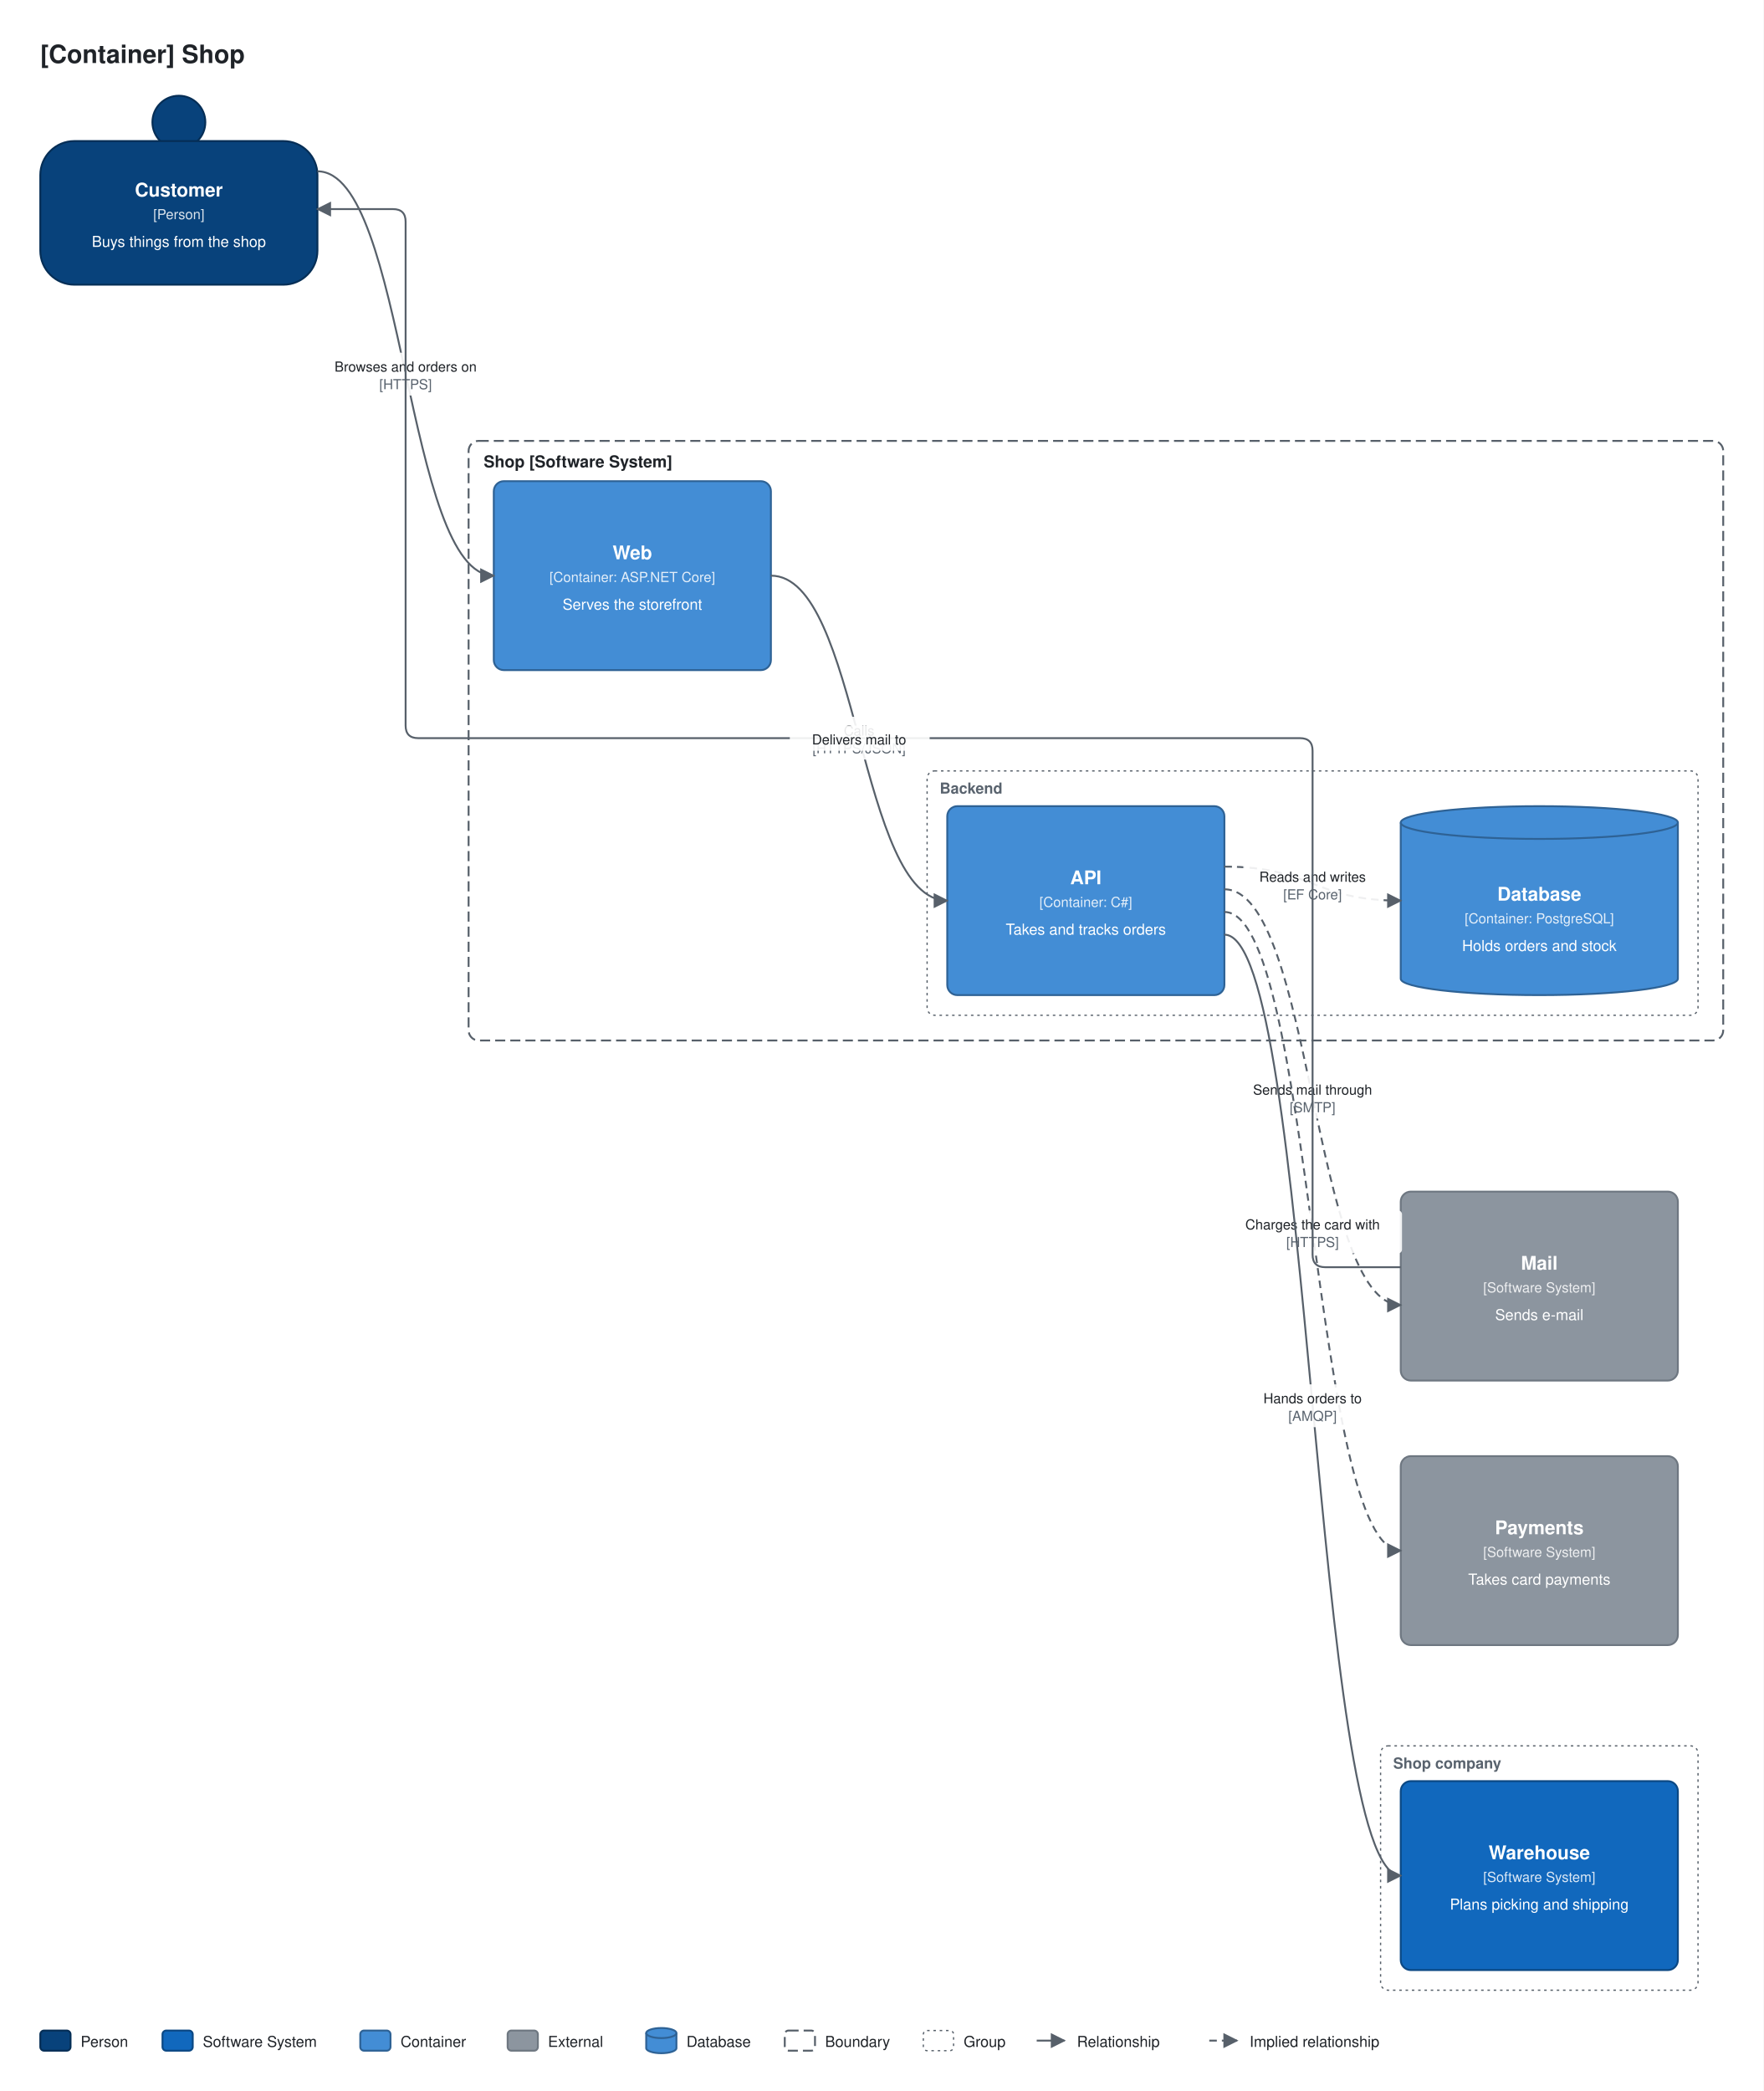
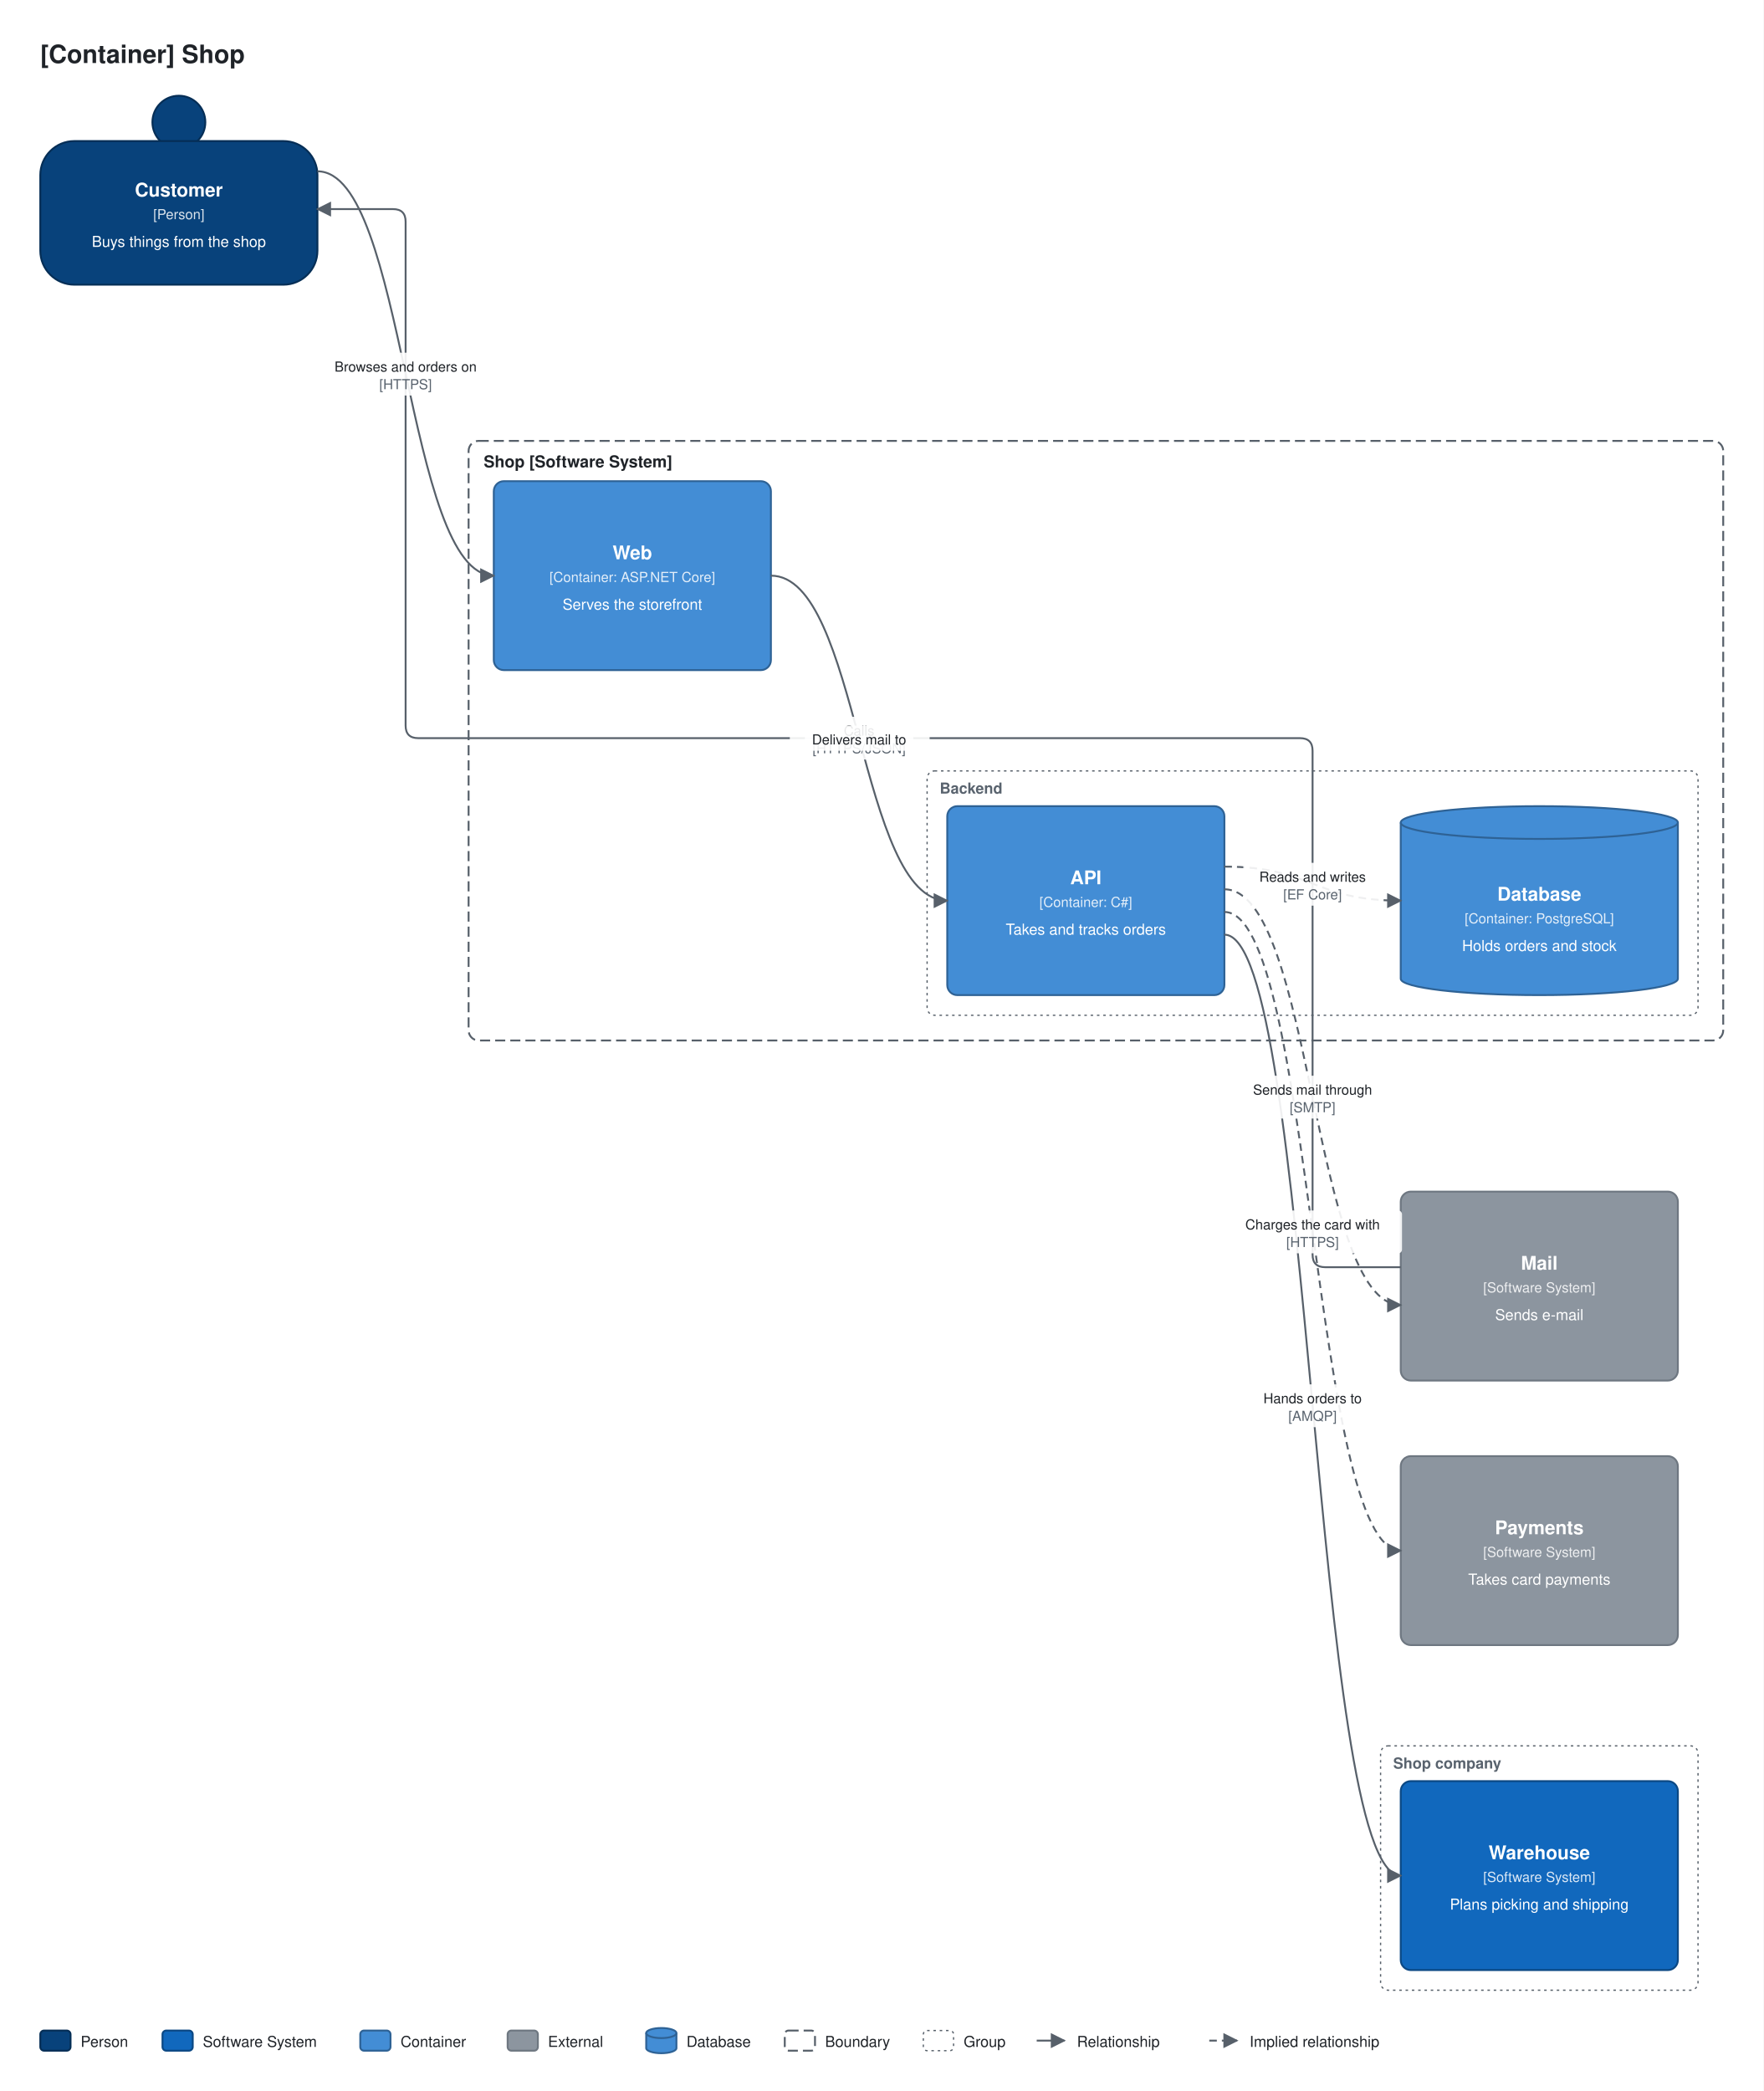
<svg xmlns="http://www.w3.org/2000/svg" width="1400" height="1660" viewBox="0 0 1400 1660" font-family="Segoe UI, Helvetica, Arial, sans-serif" role="img" aria-label="[Container] Shop">
  <style>
@media (prefers-color-scheme: dark) {
  .c4-bg{fill:#0d1117}
  .c4-ink{fill:#e6edf3}
  .c4-muted{fill:#9198a1}
  .c4-line{stroke:#9198a1}
  .c4-head{fill:#9198a1}
  .c4-edge{stroke:#9198a1}
  .c4-fill-person{fill:#1d5c99;stroke:#6ea2d8}
  .c4-rim-person{stroke:#6ea2d8}
  .c4-ink-person{fill:#ffffff}
  .c4-fill-softwareSystem{fill:#1b6ec2;stroke:#78aee6}
  .c4-rim-softwareSystem{stroke:#78aee6}
  .c4-ink-softwareSystem{fill:#ffffff}
  .c4-fill-container{fill:#2f73b5;stroke:#8dbbea}
  .c4-rim-container{stroke:#8dbbea}
  .c4-ink-container{fill:#ffffff}
  .c4-fill-component{fill:#2a5d8f;stroke:#9cc4ee}
  .c4-rim-component{stroke:#9cc4ee}
  .c4-ink-component{fill:#ffffff}
  .c4-fill-external{fill:#484f58;stroke:#8b949e}
  .c4-rim-external{stroke:#8b949e}
  .c4-ink-external{fill:#ffffff}
}
</style>
  <defs>
    <marker id="c4-containers-arrow" viewBox="0 0 10 10" refX="9" refY="5" markerWidth="8" markerHeight="8" orient="auto-start-reverse">
      <path class="c4-head" fill="#57606a" d="M0 0L10 5L0 10Z" />
    </marker>
  </defs>
  <rect class="c4-bg" fill="#ffffff" x="0" y="0" width="1400" height="1660" />
  <text class="c4-ink" fill="#1f2328" x="32" y="50" font-size="20" font-weight="600">[Container] Shop</text>
  <g transform="translate(32 76)">
    <rect class="c4-edge" fill="none" stroke="#57606a" stroke-width="1" stroke-dasharray="2 3" x="704" y="536" width="612" height="194" rx="6" />
    <text class="c4-muted" fill="#59636e" x="714" y="554" font-size="12" font-weight="600">Backend</text>
    <rect class="c4-edge" fill="none" stroke="#57606a" stroke-width="1" stroke-dasharray="2 3" x="1064" y="1310" width="252" height="194" rx="6" />
    <text class="c4-muted" fill="#59636e" x="1074" y="1328" font-size="12" font-weight="600">Shop company</text>
    <rect class="c4-edge" fill="none" stroke="#57606a" stroke-width="1.5" stroke-dasharray="8 4" x="340" y="274" width="996" height="476" rx="8" />
    <text class="c4-ink" fill="#1f2328" x="352" y="295" font-size="13" font-weight="600">Shop [Software System]</text>
    <g data-element="customer">
      <circle class="c4-fill-person" fill="#08427b" stroke="#052e56" stroke-width="1.5" cx="110" cy="21" r="21" />
      <rect class="c4-fill-person" fill="#08427b" stroke="#052e56" stroke-width="1.5" x="0" y="36" width="220" height="114" rx="27" />
      <text class="c4-ink-person" fill="#ffffff" x="110" y="80" font-size="15" font-weight="600" text-anchor="middle">Customer</text>
      <text class="c4-ink-person" fill="#ffffff" x="110" y="98" font-size="11" text-anchor="middle" opacity="0.85">[Person]</text>
      <text class="c4-ink-person" fill="#ffffff" x="110" y="120" font-size="12" text-anchor="middle">Buys things from the shop</text>
    </g>
    <g data-element="shop.web">
      <rect class="c4-fill-container" fill="#438dd5" stroke="#2e6295" stroke-width="1.5" x="360" y="306" width="220" height="150" rx="8" />
      <text class="c4-ink-container" fill="#ffffff" x="470" y="368" font-size="15" font-weight="600" text-anchor="middle">Web</text>
      <text class="c4-ink-container" fill="#ffffff" x="470" y="386" font-size="11" text-anchor="middle" opacity="0.85">[Container: ASP.NET Core]</text>
      <text class="c4-ink-container" fill="#ffffff" x="470" y="408" font-size="12" text-anchor="middle">Serves the storefront</text>
    </g>
    <g data-element="shop.api">
      <rect class="c4-fill-container" fill="#438dd5" stroke="#2e6295" stroke-width="1.5" x="720" y="564" width="220" height="150" rx="8" />
      <text class="c4-ink-container" fill="#ffffff" x="830" y="626" font-size="15" font-weight="600" text-anchor="middle">API</text>
      <text class="c4-ink-container" fill="#ffffff" x="830" y="644" font-size="11" text-anchor="middle" opacity="0.85">[Container: C#]</text>
      <text class="c4-ink-container" fill="#ffffff" x="830" y="666" font-size="12" text-anchor="middle">Takes and tracks orders</text>
    </g>
    <g data-element="shop.db">
      <path class="c4-fill-container" fill="#438dd5" stroke="#2e6295" stroke-width="1.5" d="M1080 577L1080 701A110 13 0 0 0 1300 701L1300 577A110 13 0 0 0 1080 577Z" />
      <path class="c4-rim-container" fill="none" stroke="#2e6295" stroke-width="1.5" d="M1080 577A110 13 0 0 0 1300 577" />
      <text class="c4-ink-container" fill="#ffffff" x="1190" y="639" font-size="15" font-weight="600" text-anchor="middle">Database</text>
      <text class="c4-ink-container" fill="#ffffff" x="1190" y="657" font-size="11" text-anchor="middle" opacity="0.85">[Container: PostgreSQL]</text>
      <text class="c4-ink-container" fill="#ffffff" x="1190" y="679" font-size="12" text-anchor="middle">Holds orders and stock</text>
    </g>
    <g data-element="warehouse">
      <rect class="c4-fill-softwareSystem" fill="#1168bd" stroke="#0b4884" stroke-width="1.5" x="1080" y="1338" width="220" height="150" rx="8" />
      <text class="c4-ink-softwareSystem" fill="#ffffff" x="1190" y="1400" font-size="15" font-weight="600" text-anchor="middle">Warehouse</text>
      <text class="c4-ink-softwareSystem" fill="#ffffff" x="1190" y="1418" font-size="11" text-anchor="middle" opacity="0.85">[Software System]</text>
      <text class="c4-ink-softwareSystem" fill="#ffffff" x="1190" y="1440" font-size="12" text-anchor="middle">Plans picking and shipping</text>
    </g>
    <g data-element="mail">
      <rect class="c4-fill-external" fill="#8c959f" stroke="#6e7781" stroke-width="1.5" x="1080" y="870" width="220" height="150" rx="8" />
      <text class="c4-ink-external" fill="#ffffff" x="1190" y="932" font-size="15" font-weight="600" text-anchor="middle">Mail</text>
      <text class="c4-ink-external" fill="#ffffff" x="1190" y="950" font-size="11" text-anchor="middle" opacity="0.85">[Software System]</text>
      <text class="c4-ink-external" fill="#ffffff" x="1190" y="972" font-size="12" text-anchor="middle">Sends e-mail</text>
    </g>
    <g data-element="payments">
      <rect class="c4-fill-external" fill="#8c959f" stroke="#6e7781" stroke-width="1.5" x="1080" y="1080" width="220" height="150" rx="8" />
      <text class="c4-ink-external" fill="#ffffff" x="1190" y="1142" font-size="15" font-weight="600" text-anchor="middle">Payments</text>
      <text class="c4-ink-external" fill="#ffffff" x="1190" y="1160" font-size="11" text-anchor="middle" opacity="0.85">[Software System]</text>
      <text class="c4-ink-external" fill="#ffffff" x="1190" y="1182" font-size="12" text-anchor="middle">Takes card payments</text>
    </g>
    <g data-relationship="shop.web -&gt; shop.api">
      <path class="c4-line" fill="none" stroke="#57606a" stroke-width="1.5" marker-end="url(#c4-containers-arrow)" d="M580 381C650 381 650 639 720 639" />
+     </g>
+     <g data-relationship="shop.api -&gt; shop.db">
+       <path class="c4-line" fill="none" stroke="#57606a" stroke-width="1.5" stroke-dasharray="6 4" marker-end="url(#c4-containers-arrow)" d="M940 612C1010 612 1010 639 1080 639" />
+     </g>
+     <g data-relationship="customer -&gt; shop.web">
+       <path class="c4-line" fill="none" stroke="#57606a" stroke-width="1.5" marker-end="url(#c4-containers-arrow)" d="M220 60C290 60 290 381 360 381" />
+     </g>
+     <g data-relationship="shop.api -&gt; mail">
+       <path class="c4-line" fill="none" stroke="#57606a" stroke-width="1.5" stroke-dasharray="6 4" marker-end="url(#c4-containers-arrow)" d="M940 630C1010 630 1010 960 1080 960" />
+     </g>
+     <g data-relationship="shop.api -&gt; payments">
+       <path class="c4-line" fill="none" stroke="#57606a" stroke-width="1.5" stroke-dasharray="6 4" marker-end="url(#c4-containers-arrow)" d="M940 648C1010 648 1010 1155 1080 1155" />
+     </g>
+     <g data-relationship="shop.api -&gt; warehouse">
+       <path class="c4-line" fill="none" stroke="#57606a" stroke-width="1.5" marker-end="url(#c4-containers-arrow)" d="M940 666C1010 666 1010 1413 1080 1413" />
+     </g>
+     <g data-relationship="mail -&gt; customer">
+       <path class="c4-line" fill="none" stroke="#57606a" stroke-width="1.5" marker-end="url(#c4-containers-arrow)" d="M1080 930L1020 930Q1010 930 1010 920L1010 520Q1010 510 1000 510L300 510Q290 510 290 500L290 100Q290 90 280 90L220 90" />
+     </g>
+     <g class="c4-label" data-relationship="shop.web -&gt; shop.api">
      <rect class="c4-bg" fill="#ffffff" fill-opacity="0.9" x="607" y="493" width="86" height="34" rx="3" />
      <text class="c4-ink" fill="#1f2328" x="650" y="508" font-size="11" text-anchor="middle">Calls</text>
      <text class="c4-muted" fill="#59636e" x="650" y="522" font-size="11" text-anchor="middle">[HTTPS/JSON]</text>
    </g>
-     <g data-relationship="shop.api -&gt; shop.db">
-       <path class="c4-line" fill="none" stroke="#57606a" stroke-width="1.5" stroke-dasharray="6 4" marker-end="url(#c4-containers-arrow)" d="M940 612C1010 612 1010 639 1080 639" />
+     <g class="c4-label" data-relationship="shop.api -&gt; shop.db">
      <rect class="c4-bg" fill="#ffffff" fill-opacity="0.9" x="955" y="609" width="111" height="34" rx="3" />
      <text class="c4-ink" fill="#1f2328" x="1010" y="624" font-size="11" text-anchor="middle">Reads and writes</text>
      <text class="c4-muted" fill="#59636e" x="1010" y="638" font-size="11" text-anchor="middle">[EF Core]</text>
    </g>
-     <g data-relationship="customer -&gt; shop.web">
-       <path class="c4-line" fill="none" stroke="#57606a" stroke-width="1.5" marker-end="url(#c4-containers-arrow)" d="M220 60C290 60 290 381 360 381" />
+     <g class="c4-label" data-relationship="customer -&gt; shop.web">
      <rect class="c4-bg" fill="#ffffff" fill-opacity="0.9" x="219" y="204" width="142" height="34" rx="3" />
      <text class="c4-ink" fill="#1f2328" x="290" y="219" font-size="11" text-anchor="middle">Browses and orders on</text>
      <text class="c4-muted" fill="#59636e" x="290" y="233" font-size="11" text-anchor="middle">[HTTPS]</text>
    </g>
-     <g data-relationship="shop.api -&gt; mail">
-       <path class="c4-line" fill="none" stroke="#57606a" stroke-width="1.5" stroke-dasharray="6 4" marker-end="url(#c4-containers-arrow)" d="M940 630C1010 630 1010 960 1080 960" />
+     <g class="c4-label" data-relationship="shop.api -&gt; mail">
      <rect class="c4-bg" fill="#ffffff" fill-opacity="0.9" x="949" y="778" width="123" height="34" rx="3" />
      <text class="c4-ink" fill="#1f2328" x="1010" y="793" font-size="11" text-anchor="middle">Sends mail through</text>
      <text class="c4-muted" fill="#59636e" x="1010" y="807" font-size="11" text-anchor="middle">[SMTP]</text>
    </g>
-     <g data-relationship="shop.api -&gt; payments">
-       <path class="c4-line" fill="none" stroke="#57606a" stroke-width="1.5" stroke-dasharray="6 4" marker-end="url(#c4-containers-arrow)" d="M940 648C1010 648 1010 1155 1080 1155" />
+     <g class="c4-label" data-relationship="shop.api -&gt; payments">
      <rect class="c4-bg" fill="#ffffff" fill-opacity="0.9" x="939" y="885" width="142" height="34" rx="3" />
      <text class="c4-ink" fill="#1f2328" x="1010" y="900" font-size="11" text-anchor="middle">Charges the card with</text>
      <text class="c4-muted" fill="#59636e" x="1010" y="914" font-size="11" text-anchor="middle">[HTTPS]</text>
    </g>
-     <g data-relationship="shop.api -&gt; warehouse">
-       <path class="c4-line" fill="none" stroke="#57606a" stroke-width="1.5" marker-end="url(#c4-containers-arrow)" d="M940 666C1010 666 1010 1413 1080 1413" />
+     <g class="c4-label" data-relationship="shop.api -&gt; warehouse">
      <rect class="c4-bg" fill="#ffffff" fill-opacity="0.9" x="958" y="1023" width="105" height="34" rx="3" />
      <text class="c4-ink" fill="#1f2328" x="1010" y="1038" font-size="11" text-anchor="middle">Hands orders to</text>
      <text class="c4-muted" fill="#59636e" x="1010" y="1052" font-size="11" text-anchor="middle">[AMQP]</text>
    </g>
-     <g data-relationship="mail -&gt; customer">
-       <path class="c4-line" fill="none" stroke="#57606a" stroke-width="1.5" marker-end="url(#c4-containers-arrow)" d="M1080 930L1020 930Q1010 930 1010 920L1010 520Q1010 510 1000 510L300 510Q290 510 290 500L290 100Q290 90 280 90L220 90" />
+     <g class="c4-label" data-relationship="mail -&gt; customer">
      <rect class="c4-bg" fill="#ffffff" fill-opacity="0.9" x="595" y="500" width="111" height="20" rx="3" />
      <text class="c4-ink" fill="#1f2328" x="650" y="515" font-size="11" text-anchor="middle">Delivers mail to</text>
    </g>
  </g>
  <g class="c4-legend">
    <rect class="c4-fill-person" fill="#08427b" stroke="#052e56" stroke-width="1.5" x="32" y="1612" width="24" height="16" rx="3" />
    <text class="c4-ink" fill="#1f2328" x="64" y="1625" font-size="12">Person</text>
    <rect class="c4-fill-softwareSystem" fill="#1168bd" stroke="#0b4884" stroke-width="1.5" x="129" y="1612" width="24" height="16" rx="3" />
    <text class="c4-ink" fill="#1f2328" x="161" y="1625" font-size="12">Software System</text>
    <rect class="c4-fill-container" fill="#438dd5" stroke="#2e6295" stroke-width="1.5" x="286" y="1612" width="24" height="16" rx="3" />
    <text class="c4-ink" fill="#1f2328" x="318" y="1625" font-size="12">Container</text>
    <rect class="c4-fill-external" fill="#8c959f" stroke="#6e7781" stroke-width="1.5" x="403" y="1612" width="24" height="16" rx="3" />
    <text class="c4-ink" fill="#1f2328" x="435" y="1625" font-size="12">External</text>
    <path class="c4-fill-container" fill="#438dd5" stroke="#2e6295" stroke-width="1.5" d="M513 1614L513 1626A12 4 0 0 0 537 1626L537 1614A12 4 0 0 0 513 1614Z" />
    <path class="c4-rim-container" fill="none" stroke="#2e6295" stroke-width="1.5" d="M513 1614A12 4 0 0 0 537 1614" />
    <text class="c4-ink" fill="#1f2328" x="545" y="1625" font-size="12">Database</text>
    <rect class="c4-edge" fill="none" stroke="#57606a" stroke-width="1.5" stroke-dasharray="8 4" x="623" y="1612" width="24" height="16" rx="3" />
    <text class="c4-ink" fill="#1f2328" x="655" y="1625" font-size="12">Boundary</text>
    <rect class="c4-edge" fill="none" stroke="#57606a" stroke-width="1" stroke-dasharray="2 3" x="733" y="1612" width="24" height="16" rx="3" />
    <text class="c4-ink" fill="#1f2328" x="765" y="1625" font-size="12">Group</text>
    <path class="c4-line" fill="none" stroke="#57606a" stroke-width="1.5" marker-end="url(#c4-containers-arrow)" d="M823 1620L845 1620" />
    <text class="c4-ink" fill="#1f2328" x="855" y="1625" font-size="12">Relationship</text>
    <path class="c4-line" fill="none" stroke="#57606a" stroke-width="1.5" stroke-dasharray="6 4" marker-end="url(#c4-containers-arrow)" d="M960 1620L982 1620" />
    <text class="c4-ink" fill="#1f2328" x="992" y="1625" font-size="12">Implied relationship</text>
  </g>
</svg>
